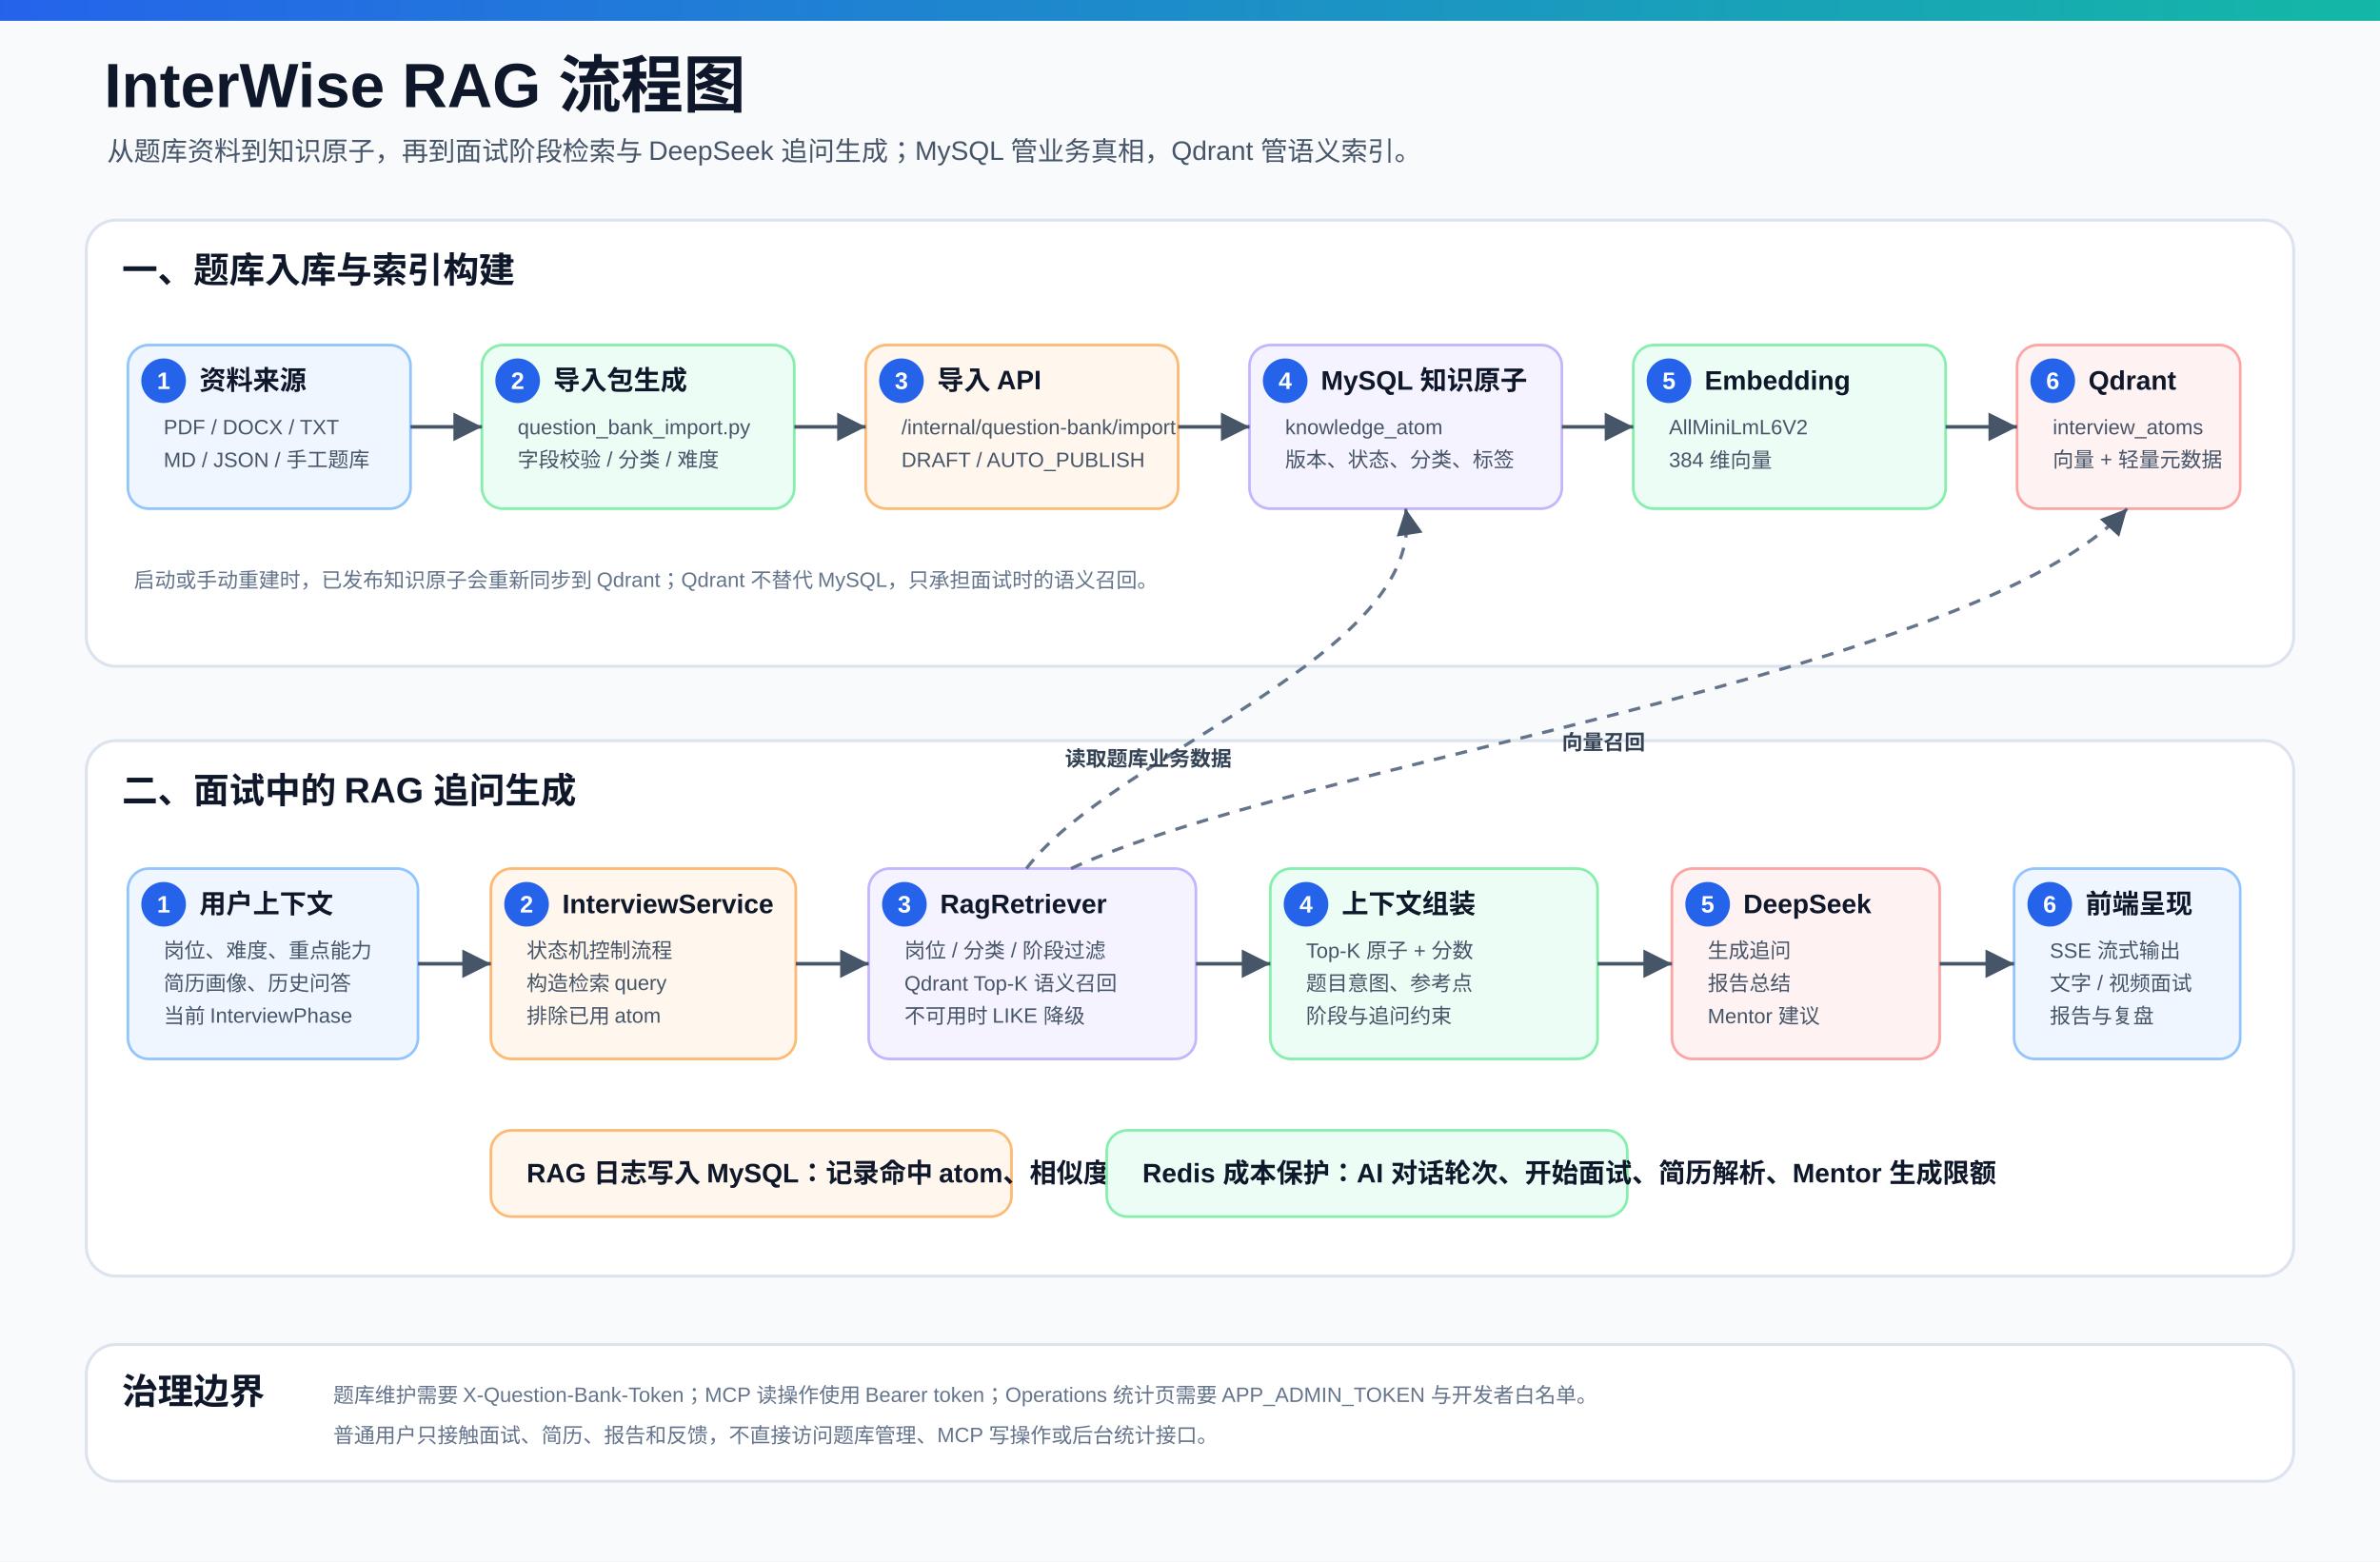
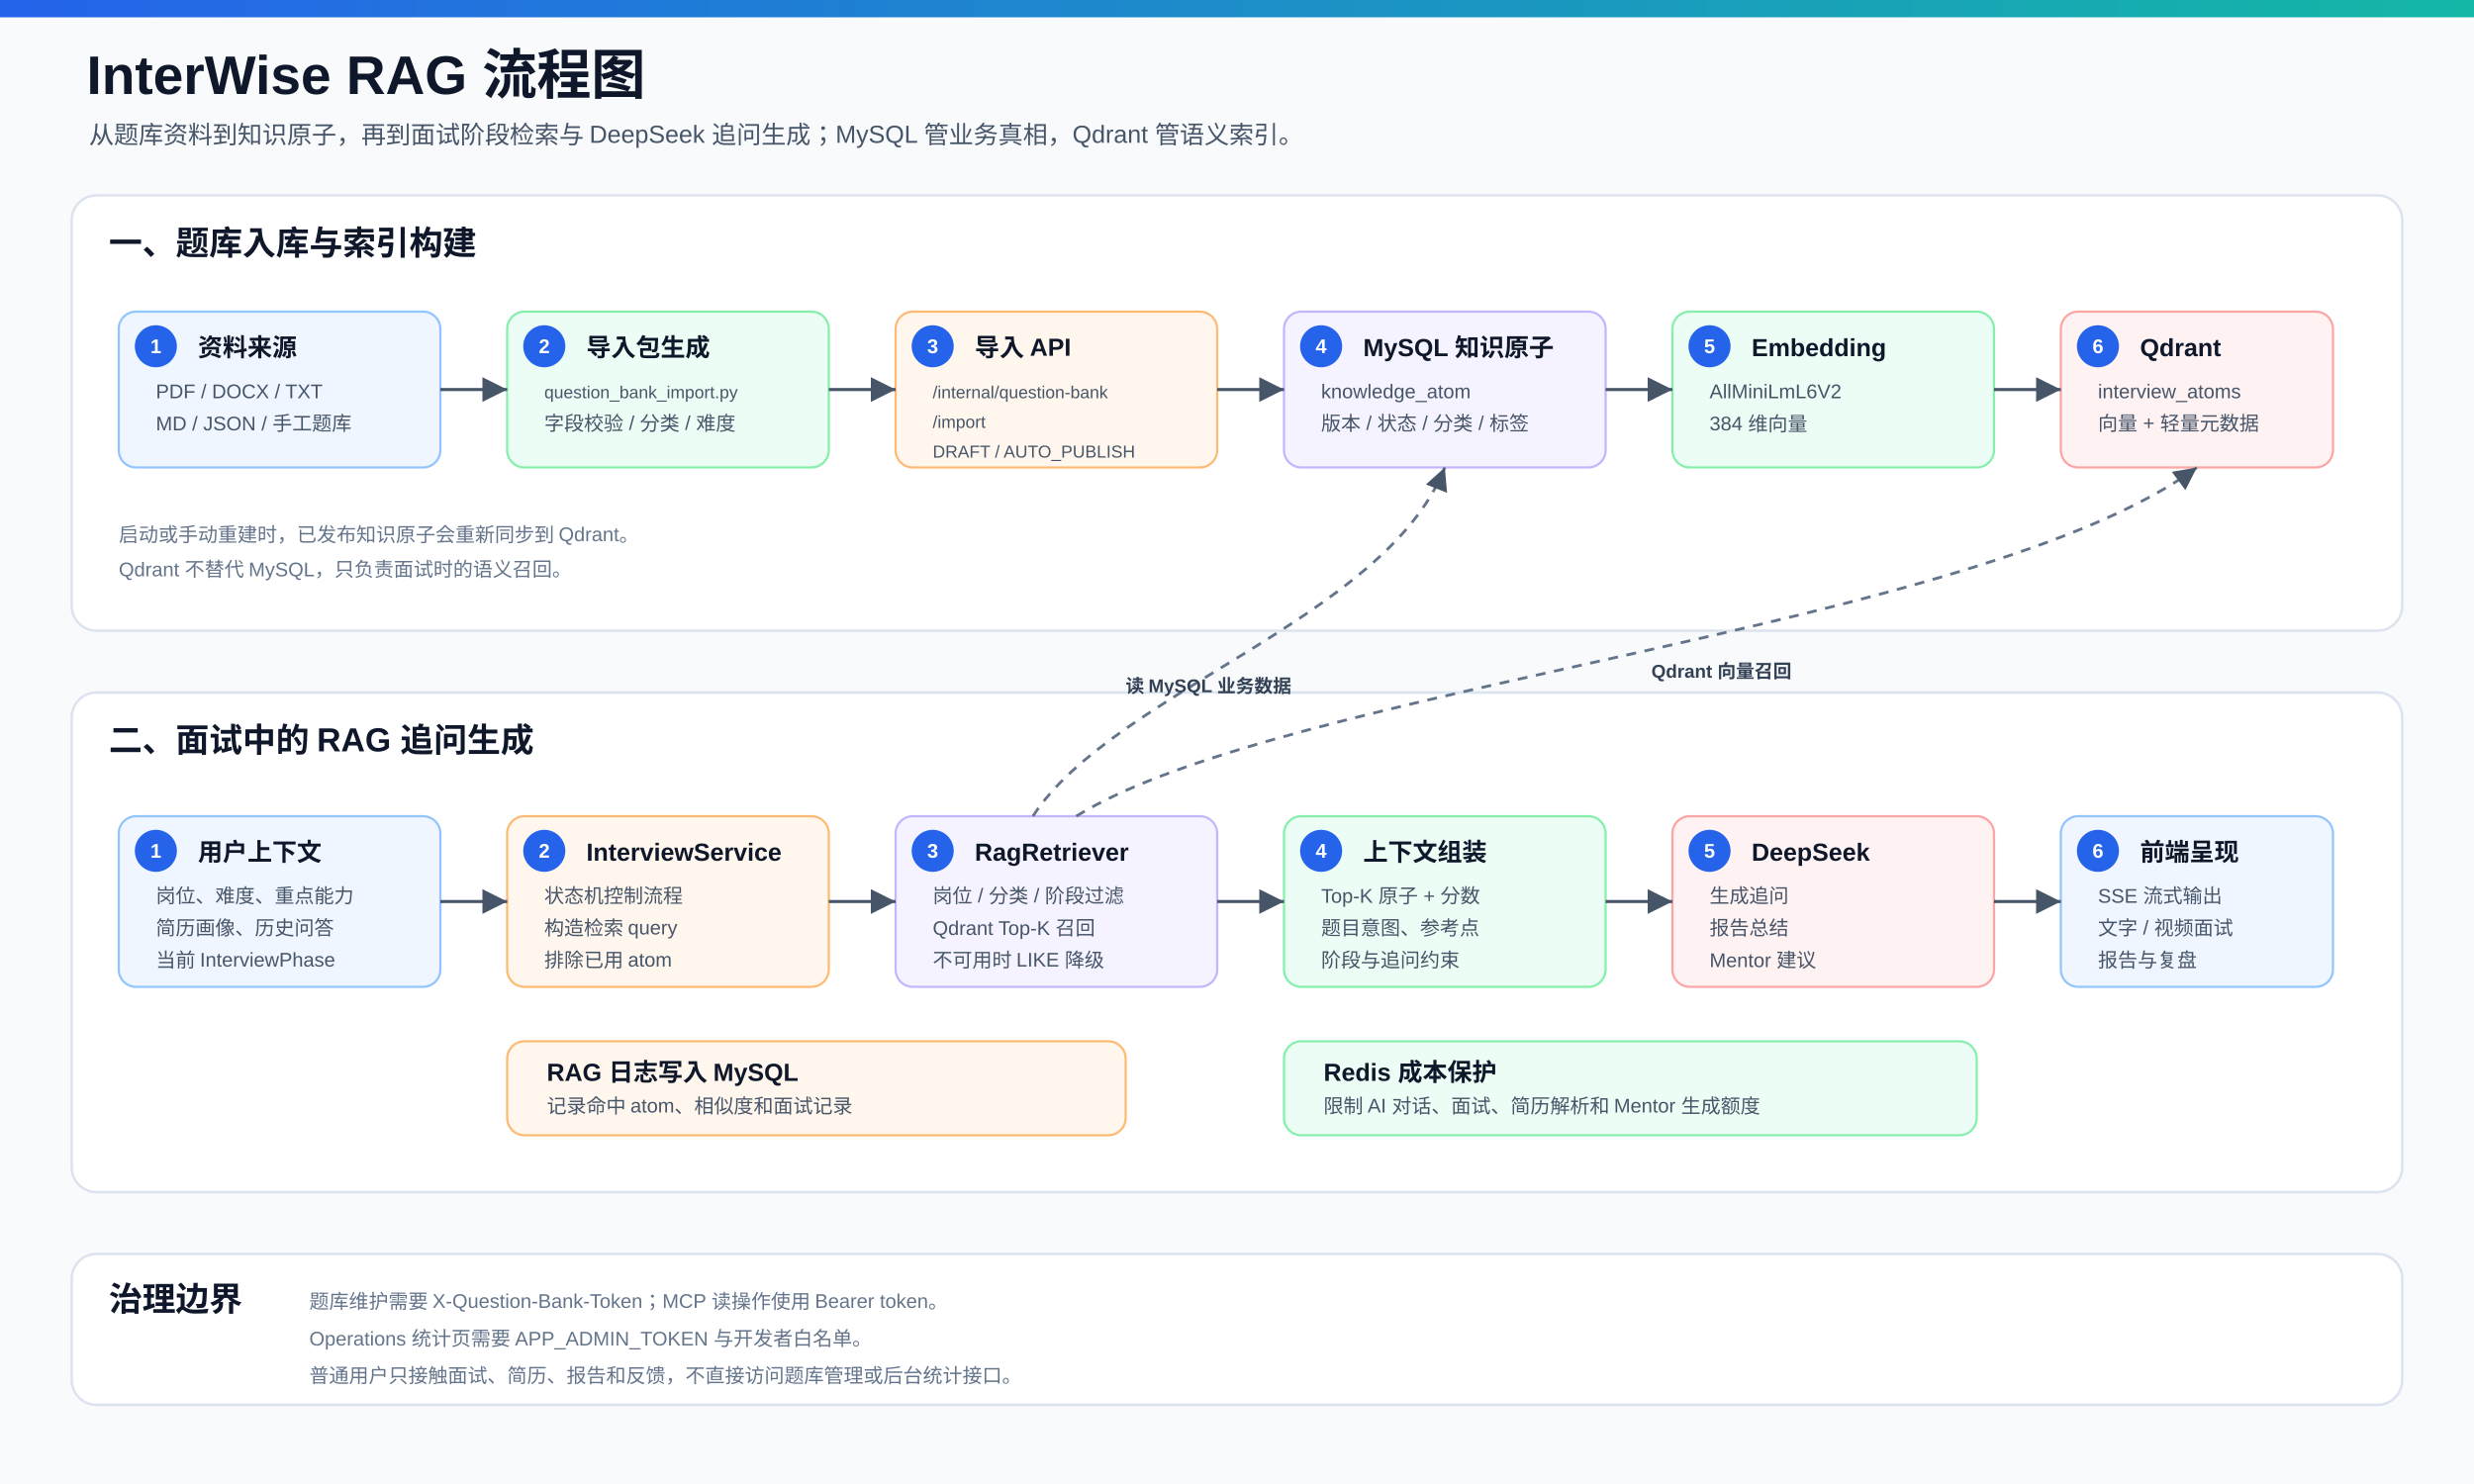
- <svg xmlns="http://www.w3.org/2000/svg" width="1600" height="1050" viewBox="0 0 1600 1050" role="img" aria-labelledby="title desc">
+ <svg xmlns="http://www.w3.org/2000/svg" width="2000" height="1200" viewBox="0 0 2000 1200" role="img" aria-labelledby="title desc">
  <defs>
    <linearGradient id="top" x1="0" x2="1" y1="0" y2="0">
      <stop offset="0%" stop-color="#2563eb" />
      <stop offset="100%" stop-color="#14b8a6" />
    </linearGradient>
    <marker id="arrow" markerWidth="12" markerHeight="12" refX="10" refY="6" orient="auto" markerUnits="strokeWidth">
      <path d="M2,2 L10,6 L2,10 Z" fill="#475569" />
    </marker>
    <style>
      .bg { fill: #f8fafc; }
      .bar { fill: url(#top); }
-       .title { font: 700 42px "Microsoft YaHei", "PingFang SC", Arial, sans-serif; fill: #0f172a; }
-       .subtitle { font: 400 18px "Microsoft YaHei", "PingFang SC", Arial, sans-serif; fill: #475569; }
+       .title { font: 700 44px "Microsoft YaHei", "PingFang SC", Arial, sans-serif; fill: #0f172a; }
+       .subtitle { font: 400 20px "Microsoft YaHei", "PingFang SC", Arial, sans-serif; fill: #475569; }
      .lane { fill: #ffffff; stroke: #dbe3ef; stroke-width: 2; rx: 20; }
-       .lane-title { font: 700 24px "Microsoft YaHei", "PingFang SC", Arial, sans-serif; fill: #0f172a; }
+       .lane-title { font: 700 27px "Microsoft YaHei", "PingFang SC", Arial, sans-serif; fill: #0f172a; }
      .box { fill: #eff6ff; stroke: #93c5fd; stroke-width: 1.8; rx: 14; }
      .box-green { fill: #ecfdf5; stroke: #86efac; }
      .box-orange { fill: #fff7ed; stroke: #fdba74; }
      .box-violet { fill: #f5f3ff; stroke: #c4b5fd; }
      .box-red { fill: #fef2f2; stroke: #fca5a5; }
-       .box-title { font: 700 18px "Microsoft YaHei", "PingFang SC", Arial, sans-serif; fill: #0f172a; }
-       .box-text { font: 400 14px "Microsoft YaHei", "PingFang SC", Arial, sans-serif; fill: #475569; }
+       .box-title { font: 700 20px "Microsoft YaHei", "PingFang SC", Arial, sans-serif; fill: #0f172a; }
+       .box-text { font: 400 16px "Microsoft YaHei", "PingFang SC", Arial, sans-serif; fill: #475569; }
+       .small { font: 400 14px "Microsoft YaHei", "PingFang SC", Arial, sans-serif; fill: #475569; }
      .num { fill: #2563eb; }
      .num-text { font: 700 16px Arial, sans-serif; fill: #ffffff; text-anchor: middle; dominant-baseline: central; }
-       .arrow { stroke: #475569; stroke-width: 2.4; fill: none; marker-end: url(#arrow); }
-       .arrow-dashed { stroke: #64748b; stroke-width: 2.2; fill: none; stroke-dasharray: 8 7; marker-end: url(#arrow); }
-       .label { font: 600 14px "Microsoft YaHei", "PingFang SC", Arial, sans-serif; fill: #334155; }
-       .note { font: 400 14px "Microsoft YaHei", "PingFang SC", Arial, sans-serif; fill: #64748b; }
+       .arrow { stroke: #475569; stroke-width: 2.5; fill: none; marker-end: url(#arrow); }
+       .arrow-dashed { stroke: #64748b; stroke-width: 2.3; fill: none; stroke-dasharray: 8 7; marker-end: url(#arrow); }
+       .label { font: 700 15px "Microsoft YaHei", "PingFang SC", Arial, sans-serif; fill: #334155; }
+       .note { font: 400 16px "Microsoft YaHei", "PingFang SC", Arial, sans-serif; fill: #64748b; }
    </style>
  </defs>
-   <rect class="bg" width="1600" height="1050" />
-   <rect class="bar" x="0" y="0" width="1600" height="14" />
-   <text class="title" x="70" y="72">InterWise RAG 流程图</text>
-   <text class="subtitle" x="72" y="108">从题库资料到知识原子，再到面试阶段检索与 DeepSeek 追问生成；MySQL 管业务真相，Qdrant 管语义索引。</text>
-   <rect class="lane" x="58" y="148" width="1484" height="300" />
-   <text class="lane-title" x="82" y="190">一、题库入库与索引构建</text>
-   <rect class="box" x="86" y="232" width="190" height="110" />
-   <circle class="num" cx="110" cy="256" r="15" />
-   <text class="num-text" x="110" y="256">1</text>
-   <text class="box-title" x="134" y="262">资料来源</text>
-   <text class="box-text" x="110" y="292">PDF / DOCX / TXT</text>
-   <text class="box-text" x="110" y="314">MD / JSON / 手工题库</text>
-   <rect class="box box-green" x="324" y="232" width="210" height="110" />
-   <circle class="num" cx="348" cy="256" r="15" />
-   <text class="num-text" x="348" y="256">2</text>
-   <text class="box-title" x="372" y="262">导入包生成</text>
-   <text class="box-text" x="348" y="292">question_bank_import.py</text>
-   <text class="box-text" x="348" y="314">字段校验 / 分类 / 难度</text>
-   <rect class="box box-orange" x="582" y="232" width="210" height="110" />
-   <circle class="num" cx="606" cy="256" r="15" />
-   <text class="num-text" x="606" y="256">3</text>
-   <text class="box-title" x="630" y="262">导入 API</text>
-   <text class="box-text" x="606" y="292">/internal/question-bank/import</text>
-   <text class="box-text" x="606" y="314">DRAFT / AUTO_PUBLISH</text>
-   <rect class="box box-violet" x="840" y="232" width="210" height="110" />
-   <circle class="num" cx="864" cy="256" r="15" />
-   <text class="num-text" x="864" y="256">4</text>
-   <text class="box-title" x="888" y="262">MySQL 知识原子</text>
-   <text class="box-text" x="864" y="292">knowledge_atom</text>
-   <text class="box-text" x="864" y="314">版本、状态、分类、标签</text>
-   <rect class="box box-green" x="1098" y="232" width="210" height="110" />
-   <circle class="num" cx="1122" cy="256" r="15" />
-   <text class="num-text" x="1122" y="256">5</text>
-   <text class="box-title" x="1146" y="262">Embedding</text>
-   <text class="box-text" x="1122" y="292">AllMiniLmL6V2</text>
-   <text class="box-text" x="1122" y="314">384 维向量</text>
-   <rect class="box box-red" x="1356" y="232" width="150" height="110" />
-   <circle class="num" cx="1380" cy="256" r="15" />
-   <text class="num-text" x="1380" y="256">6</text>
-   <text class="box-title" x="1404" y="262">Qdrant</text>
-   <text class="box-text" x="1380" y="292">interview_atoms</text>
-   <text class="box-text" x="1380" y="314">向量 + 轻量元数据</text>
-   <path class="arrow" d="M276 287 L324 287" />
-   <path class="arrow" d="M534 287 L582 287" />
-   <path class="arrow" d="M792 287 L840 287" />
-   <path class="arrow" d="M1050 287 L1098 287" />
-   <path class="arrow" d="M1308 287 L1356 287" />
-   <text class="note" x="90" y="395">启动或手动重建时，已发布知识原子会重新同步到 Qdrant；Qdrant 不替代 MySQL，只承担面试时的语义召回。</text>
-   <rect class="lane" x="58" y="498" width="1484" height="360" />
-   <text class="lane-title" x="82" y="540">二、面试中的 RAG 追问生成</text>
-   <rect class="box" x="86" y="584" width="195" height="128" />
-   <circle class="num" cx="110" cy="608" r="15" />
-   <text class="num-text" x="110" y="608">1</text>
-   <text class="box-title" x="134" y="614">用户上下文</text>
-   <text class="box-text" x="110" y="644">岗位、难度、重点能力</text>
-   <text class="box-text" x="110" y="666">简历画像、历史问答</text>
-   <text class="box-text" x="110" y="688">当前 InterviewPhase</text>
-   <rect class="box box-orange" x="330" y="584" width="205" height="128" />
-   <circle class="num" cx="354" cy="608" r="15" />
-   <text class="num-text" x="354" y="608">2</text>
-   <text class="box-title" x="378" y="614">InterviewService</text>
-   <text class="box-text" x="354" y="644">状态机控制流程</text>
-   <text class="box-text" x="354" y="666">构造检索 query</text>
-   <text class="box-text" x="354" y="688">排除已用 atom</text>
-   <rect class="box box-violet" x="584" y="584" width="220" height="128" />
-   <circle class="num" cx="608" cy="608" r="15" />
-   <text class="num-text" x="608" y="608">3</text>
-   <text class="box-title" x="632" y="614">RagRetriever</text>
-   <text class="box-text" x="608" y="644">岗位 / 分类 / 阶段过滤</text>
-   <text class="box-text" x="608" y="666">Qdrant Top-K 语义召回</text>
-   <text class="box-text" x="608" y="688">不可用时 LIKE 降级</text>
-   <rect class="box box-green" x="854" y="584" width="220" height="128" />
-   <circle class="num" cx="878" cy="608" r="15" />
-   <text class="num-text" x="878" y="608">4</text>
-   <text class="box-title" x="902" y="614">上下文组装</text>
-   <text class="box-text" x="878" y="644">Top-K 原子 + 分数</text>
-   <text class="box-text" x="878" y="666">题目意图、参考点</text>
-   <text class="box-text" x="878" y="688">阶段与追问约束</text>
-   <rect class="box box-red" x="1124" y="584" width="180" height="128" />
-   <circle class="num" cx="1148" cy="608" r="15" />
-   <text class="num-text" x="1148" y="608">5</text>
-   <text class="box-title" x="1172" y="614">DeepSeek</text>
-   <text class="box-text" x="1148" y="644">生成追问</text>
-   <text class="box-text" x="1148" y="666">报告总结</text>
-   <text class="box-text" x="1148" y="688">Mentor 建议</text>
-   <rect class="box" x="1354" y="584" width="152" height="128" />
-   <circle class="num" cx="1378" cy="608" r="15" />
-   <text class="num-text" x="1378" y="608">6</text>
-   <text class="box-title" x="1402" y="614">前端呈现</text>
-   <text class="box-text" x="1378" y="644">SSE 流式输出</text>
-   <text class="box-text" x="1378" y="666">文字 / 视频面试</text>
-   <text class="box-text" x="1378" y="688">报告与复盘</text>
-   <path class="arrow" d="M281 648 L330 648" />
-   <path class="arrow" d="M535 648 L584 648" />
-   <path class="arrow" d="M804 648 L854 648" />
-   <path class="arrow" d="M1074 648 L1124 648" />
-   <path class="arrow" d="M1304 648 L1354 648" />
-   <path class="arrow-dashed" d="M690 584 C750 505, 960 440, 945 342" />
-   <text class="label" x="716" y="515">读取题库业务数据</text>
-   <path class="arrow-dashed" d="M720 584 C875 512, 1328 454, 1430 342" />
-   <text class="label" x="1050" y="504">向量召回</text>
-   <rect class="box box-orange" x="330" y="760" width="350" height="58" />
-   <text class="box-title" x="354" y="795">RAG 日志写入 MySQL：记录命中 atom、相似度、面试记录与后续复盘证据</text>
-   <rect class="box box-green" x="744" y="760" width="350" height="58" />
-   <text class="box-title" x="768" y="795">Redis 成本保护：AI 对话轮次、开始面试、简历解析、Mentor 生成限额</text>
-   <rect class="lane" x="58" y="904" width="1484" height="92" />
-   <text class="lane-title" x="82" y="944">治理边界</text>
-   <text class="note" x="224" y="943">题库维护需要 X-Question-Bank-Token；MCP 读操作使用 Bearer token；Operations 统计页需要 APP_ADMIN_TOKEN 与开发者白名单。</text>
-   <text class="note" x="224" y="970">普通用户只接触面试、简历、报告和反馈，不直接访问题库管理、MCP 写操作或后台统计接口。</text>
+   <rect class="bg" width="2000" height="1200" />
+   <rect class="bar" width="2000" height="14" />
+   <text class="title" x="70" y="76">InterWise RAG 流程图</text>
+   <text class="subtitle" x="72" y="116">从题库资料到知识原子，再到面试阶段检索与 DeepSeek 追问生成；MySQL 管业务真相，Qdrant 管语义索引。</text>
+   <rect class="lane" x="58" y="158" width="1884" height="352" />
+   <text class="lane-title" x="88" y="206">一、题库入库与索引构建</text>
+   <rect class="box" x="96" y="252" width="260" height="126" />
+   <circle class="num" cx="126" cy="280" r="17" />
+   <text class="num-text" x="126" y="280">1</text>
+   <text class="box-title" x="160" y="288">资料来源</text>
+   <text class="box-text" x="126" y="322">PDF / DOCX / TXT</text>
+   <text class="box-text" x="126" y="348">MD / JSON / 手工题库</text>
+   <rect class="box box-green" x="410" y="252" width="260" height="126" />
+   <circle class="num" cx="440" cy="280" r="17" />
+   <text class="num-text" x="440" y="280">2</text>
+   <text class="box-title" x="474" y="288">导入包生成</text>
+   <text class="small" x="440" y="322">question_bank_import.py</text>
+   <text class="box-text" x="440" y="348">字段校验 / 分类 / 难度</text>
+   <rect class="box box-orange" x="724" y="252" width="260" height="126" />
+   <circle class="num" cx="754" cy="280" r="17" />
+   <text class="num-text" x="754" y="280">3</text>
+   <text class="box-title" x="788" y="288">导入 API</text>
+   <text class="small" x="754" y="322">/internal/question-bank</text>
+   <text class="small" x="754" y="346">/import</text>
+   <text class="small" x="754" y="370">DRAFT / AUTO_PUBLISH</text>
+   <rect class="box box-violet" x="1038" y="252" width="260" height="126" />
+   <circle class="num" cx="1068" cy="280" r="17" />
+   <text class="num-text" x="1068" y="280">4</text>
+   <text class="box-title" x="1102" y="288">MySQL 知识原子</text>
+   <text class="box-text" x="1068" y="322">knowledge_atom</text>
+   <text class="box-text" x="1068" y="348">版本 / 状态 / 分类 / 标签</text>
+   <rect class="box box-green" x="1352" y="252" width="260" height="126" />
+   <circle class="num" cx="1382" cy="280" r="17" />
+   <text class="num-text" x="1382" y="280">5</text>
+   <text class="box-title" x="1416" y="288">Embedding</text>
+   <text class="box-text" x="1382" y="322">AllMiniLmL6V2</text>
+   <text class="box-text" x="1382" y="348">384 维向量</text>
+   <rect class="box box-red" x="1666" y="252" width="220" height="126" />
+   <circle class="num" cx="1696" cy="280" r="17" />
+   <text class="num-text" x="1696" y="280">6</text>
+   <text class="box-title" x="1730" y="288">Qdrant</text>
+   <text class="box-text" x="1696" y="322">interview_atoms</text>
+   <text class="box-text" x="1696" y="348">向量 + 轻量元数据</text>
+   <path class="arrow" d="M356 315 L410 315" />
+   <path class="arrow" d="M670 315 L724 315" />
+   <path class="arrow" d="M984 315 L1038 315" />
+   <path class="arrow" d="M1298 315 L1352 315" />
+   <path class="arrow" d="M1612 315 L1666 315" />
+   <text class="note" x="96" y="438">启动或手动重建时，已发布知识原子会重新同步到 Qdrant。</text>
+   <text class="note" x="96" y="466">Qdrant 不替代 MySQL，只负责面试时的语义召回。</text>
+   <rect class="lane" x="58" y="560" width="1884" height="404" />
+   <text class="lane-title" x="88" y="608">二、面试中的 RAG 追问生成</text>
+   <rect class="box" x="96" y="660" width="260" height="138" />
+   <circle class="num" cx="126" cy="688" r="17" />
+   <text class="num-text" x="126" y="688">1</text>
+   <text class="box-title" x="160" y="696">用户上下文</text>
+   <text class="box-text" x="126" y="730">岗位、难度、重点能力</text>
+   <text class="box-text" x="126" y="756">简历画像、历史问答</text>
+   <text class="box-text" x="126" y="782">当前 InterviewPhase</text>
+   <rect class="box box-orange" x="410" y="660" width="260" height="138" />
+   <circle class="num" cx="440" cy="688" r="17" />
+   <text class="num-text" x="440" y="688">2</text>
+   <text class="box-title" x="474" y="696">InterviewService</text>
+   <text class="box-text" x="440" y="730">状态机控制流程</text>
+   <text class="box-text" x="440" y="756">构造检索 query</text>
+   <text class="box-text" x="440" y="782">排除已用 atom</text>
+   <rect class="box box-violet" x="724" y="660" width="260" height="138" />
+   <circle class="num" cx="754" cy="688" r="17" />
+   <text class="num-text" x="754" y="688">3</text>
+   <text class="box-title" x="788" y="696">RagRetriever</text>
+   <text class="box-text" x="754" y="730">岗位 / 分类 / 阶段过滤</text>
+   <text class="box-text" x="754" y="756">Qdrant Top-K 召回</text>
+   <text class="box-text" x="754" y="782">不可用时 LIKE 降级</text>
+   <rect class="box box-green" x="1038" y="660" width="260" height="138" />
+   <circle class="num" cx="1068" cy="688" r="17" />
+   <text class="num-text" x="1068" y="688">4</text>
+   <text class="box-title" x="1102" y="696">上下文组装</text>
+   <text class="box-text" x="1068" y="730">Top-K 原子 + 分数</text>
+   <text class="box-text" x="1068" y="756">题目意图、参考点</text>
+   <text class="box-text" x="1068" y="782">阶段与追问约束</text>
+   <rect class="box box-red" x="1352" y="660" width="260" height="138" />
+   <circle class="num" cx="1382" cy="688" r="17" />
+   <text class="num-text" x="1382" y="688">5</text>
+   <text class="box-title" x="1416" y="696">DeepSeek</text>
+   <text class="box-text" x="1382" y="730">生成追问</text>
+   <text class="box-text" x="1382" y="756">报告总结</text>
+   <text class="box-text" x="1382" y="782">Mentor 建议</text>
+   <rect class="box" x="1666" y="660" width="220" height="138" />
+   <circle class="num" cx="1696" cy="688" r="17" />
+   <text class="num-text" x="1696" y="688">6</text>
+   <text class="box-title" x="1730" y="696">前端呈现</text>
+   <text class="box-text" x="1696" y="730">SSE 流式输出</text>
+   <text class="box-text" x="1696" y="756">文字 / 视频面试</text>
+   <text class="box-text" x="1696" y="782">报告与复盘</text>
+   <path class="arrow" d="M356 729 L410 729" />
+   <path class="arrow" d="M670 729 L724 729" />
+   <path class="arrow" d="M984 729 L1038 729" />
+   <path class="arrow" d="M1298 729 L1352 729" />
+   <path class="arrow" d="M1612 729 L1666 729" />
+   <path class="arrow-dashed" d="M835 660 C900 560, 1120 500, 1168 378" />
+   <text class="label" x="910" y="560">读 MySQL 业务数据</text>
+   <path class="arrow-dashed" d="M870 660 C1040 555, 1600 508, 1776 378" />
+   <text class="label" x="1335" y="548">Qdrant 向量召回</text>
+   <rect class="box box-orange" x="410" y="842" width="500" height="76" />
+   <text class="box-title" x="442" y="874">RAG 日志写入 MySQL</text>
+   <text class="box-text" x="442" y="900">记录命中 atom、相似度和面试记录</text>
+   <rect class="box box-green" x="1038" y="842" width="560" height="76" />
+   <text class="box-title" x="1070" y="874">Redis 成本保护</text>
+   <text class="box-text" x="1070" y="900">限制 AI 对话、面试、简历解析和 Mentor 生成额度</text>
+   <rect class="lane" x="58" y="1014" width="1884" height="122" />
+   <text class="lane-title" x="88" y="1060">治理边界</text>
+   <text class="note" x="250" y="1058">题库维护需要 X-Question-Bank-Token；MCP 读操作使用 Bearer token。</text>
+   <text class="note" x="250" y="1088">Operations 统计页需要 APP_ADMIN_TOKEN 与开发者白名单。</text>
+   <text class="note" x="250" y="1118">普通用户只接触面试、简历、报告和反馈，不直接访问题库管理或后台统计接口。</text>
</svg>
